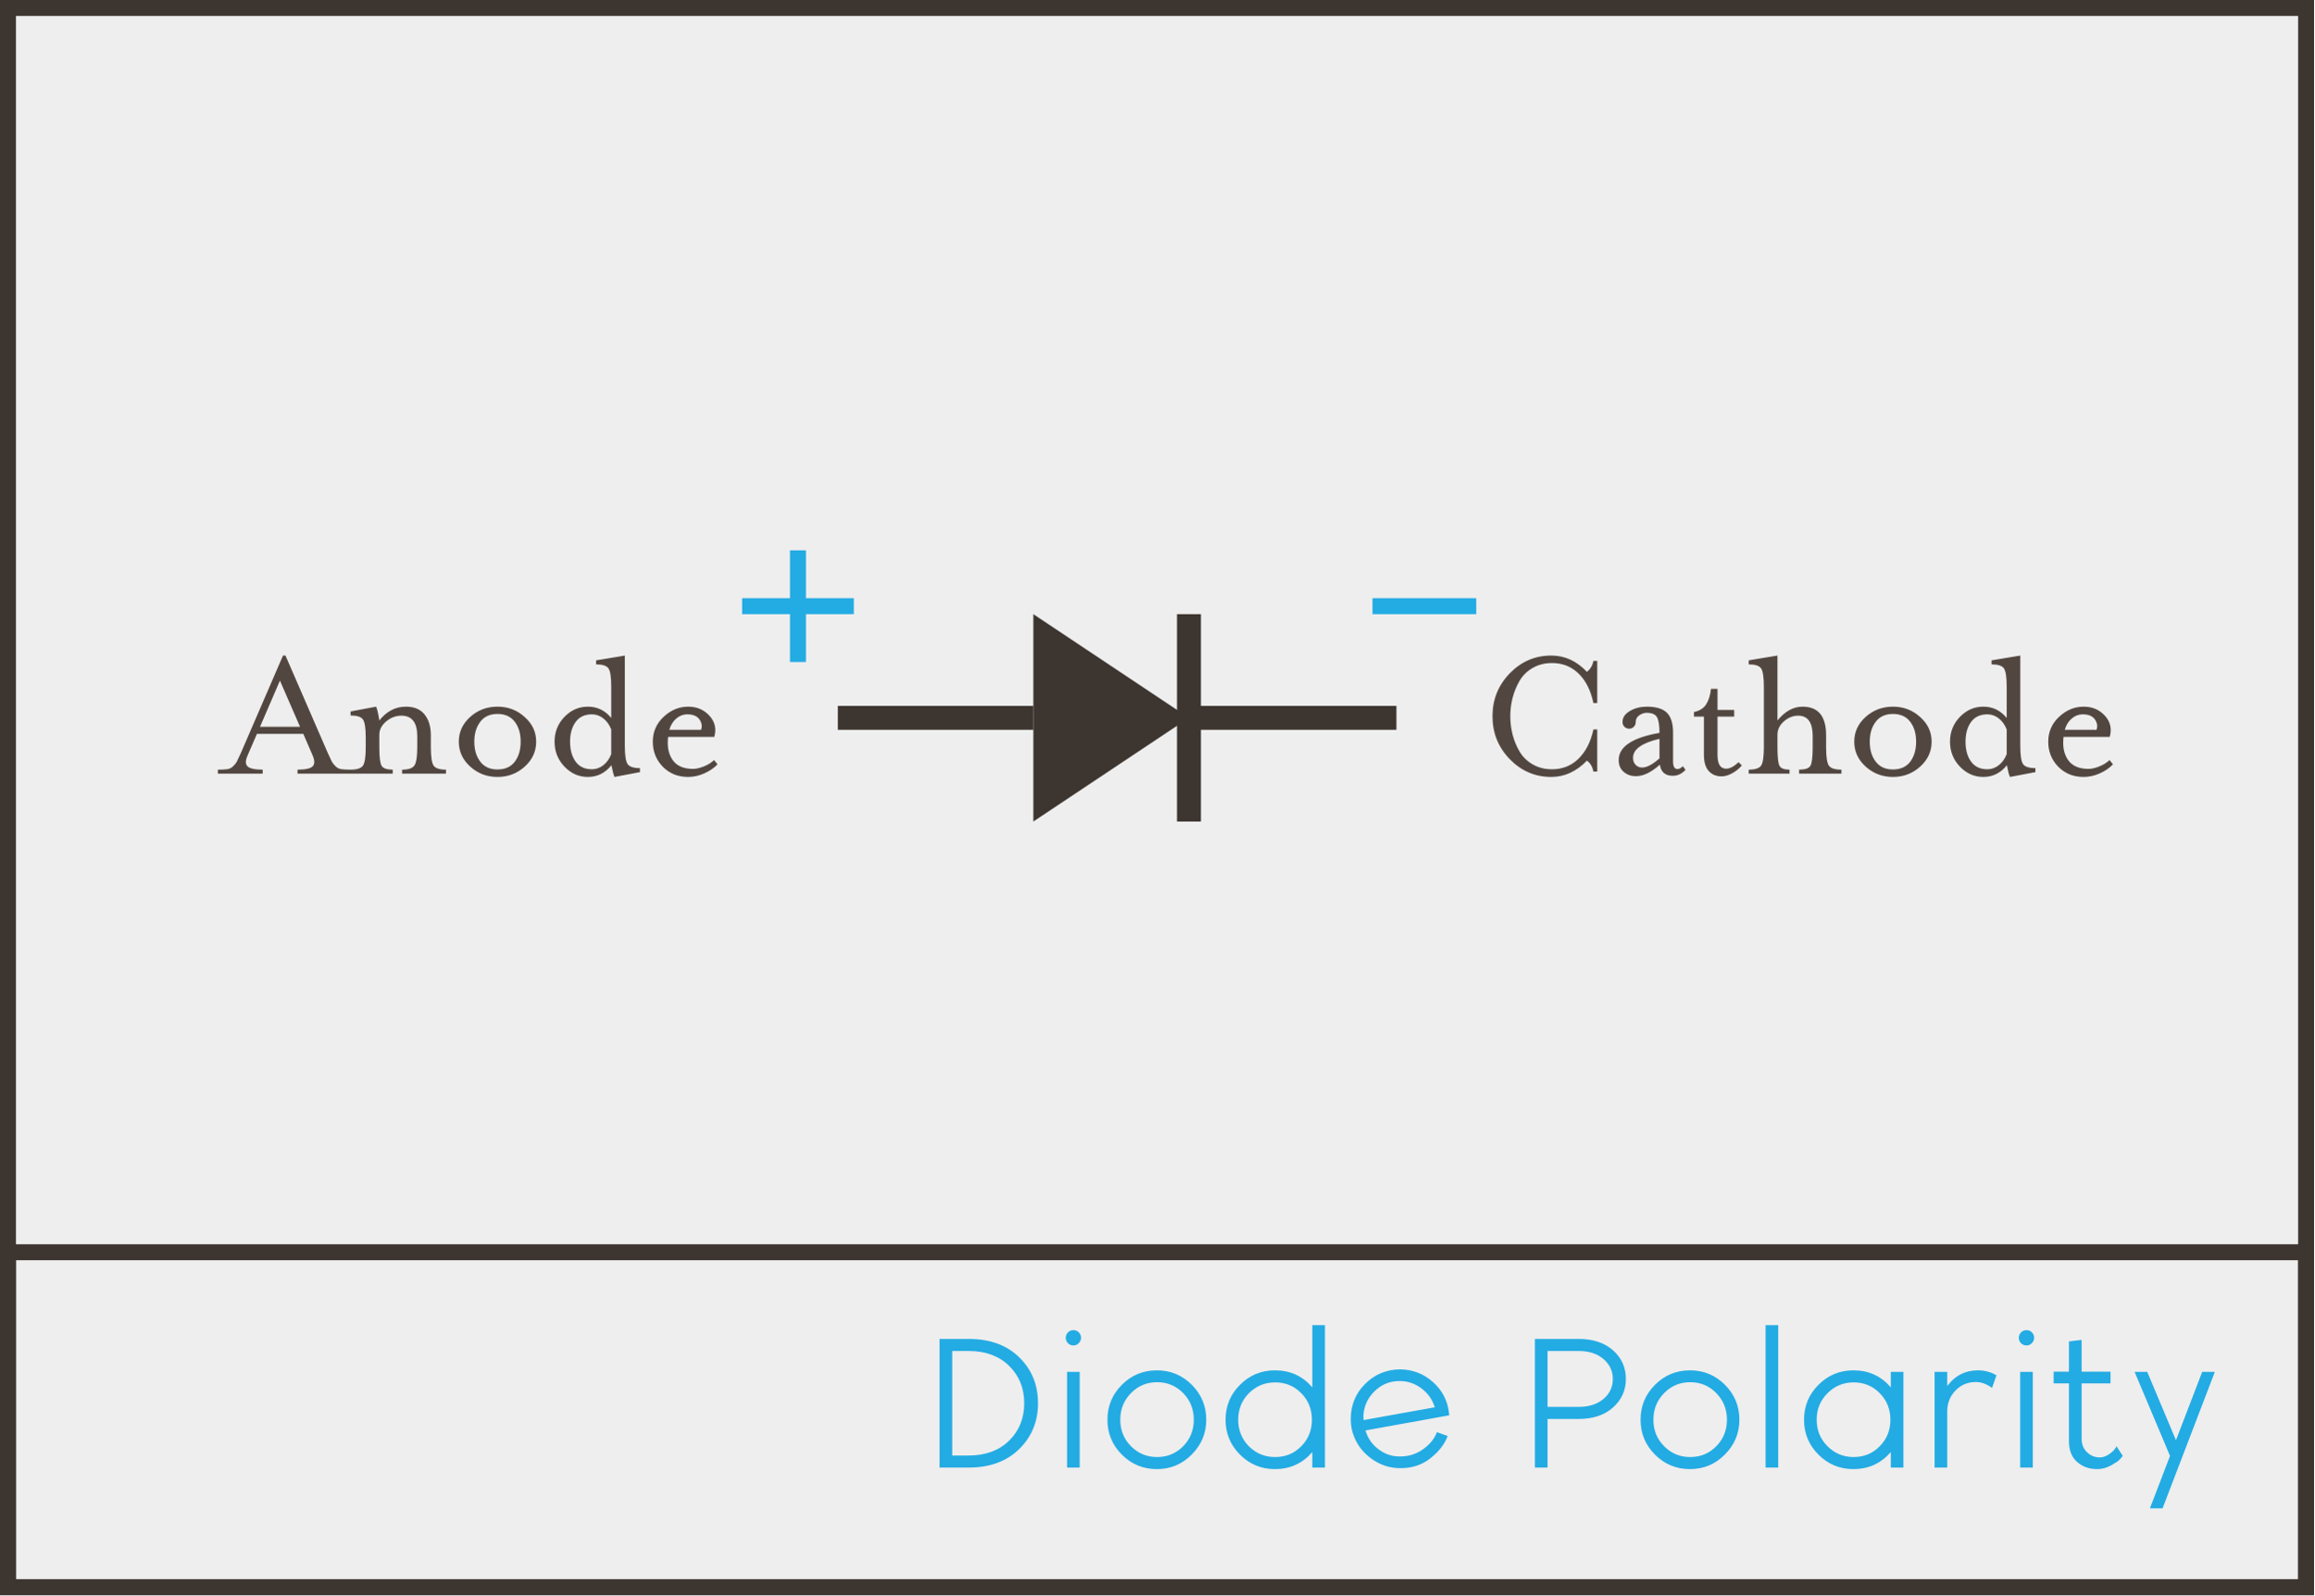
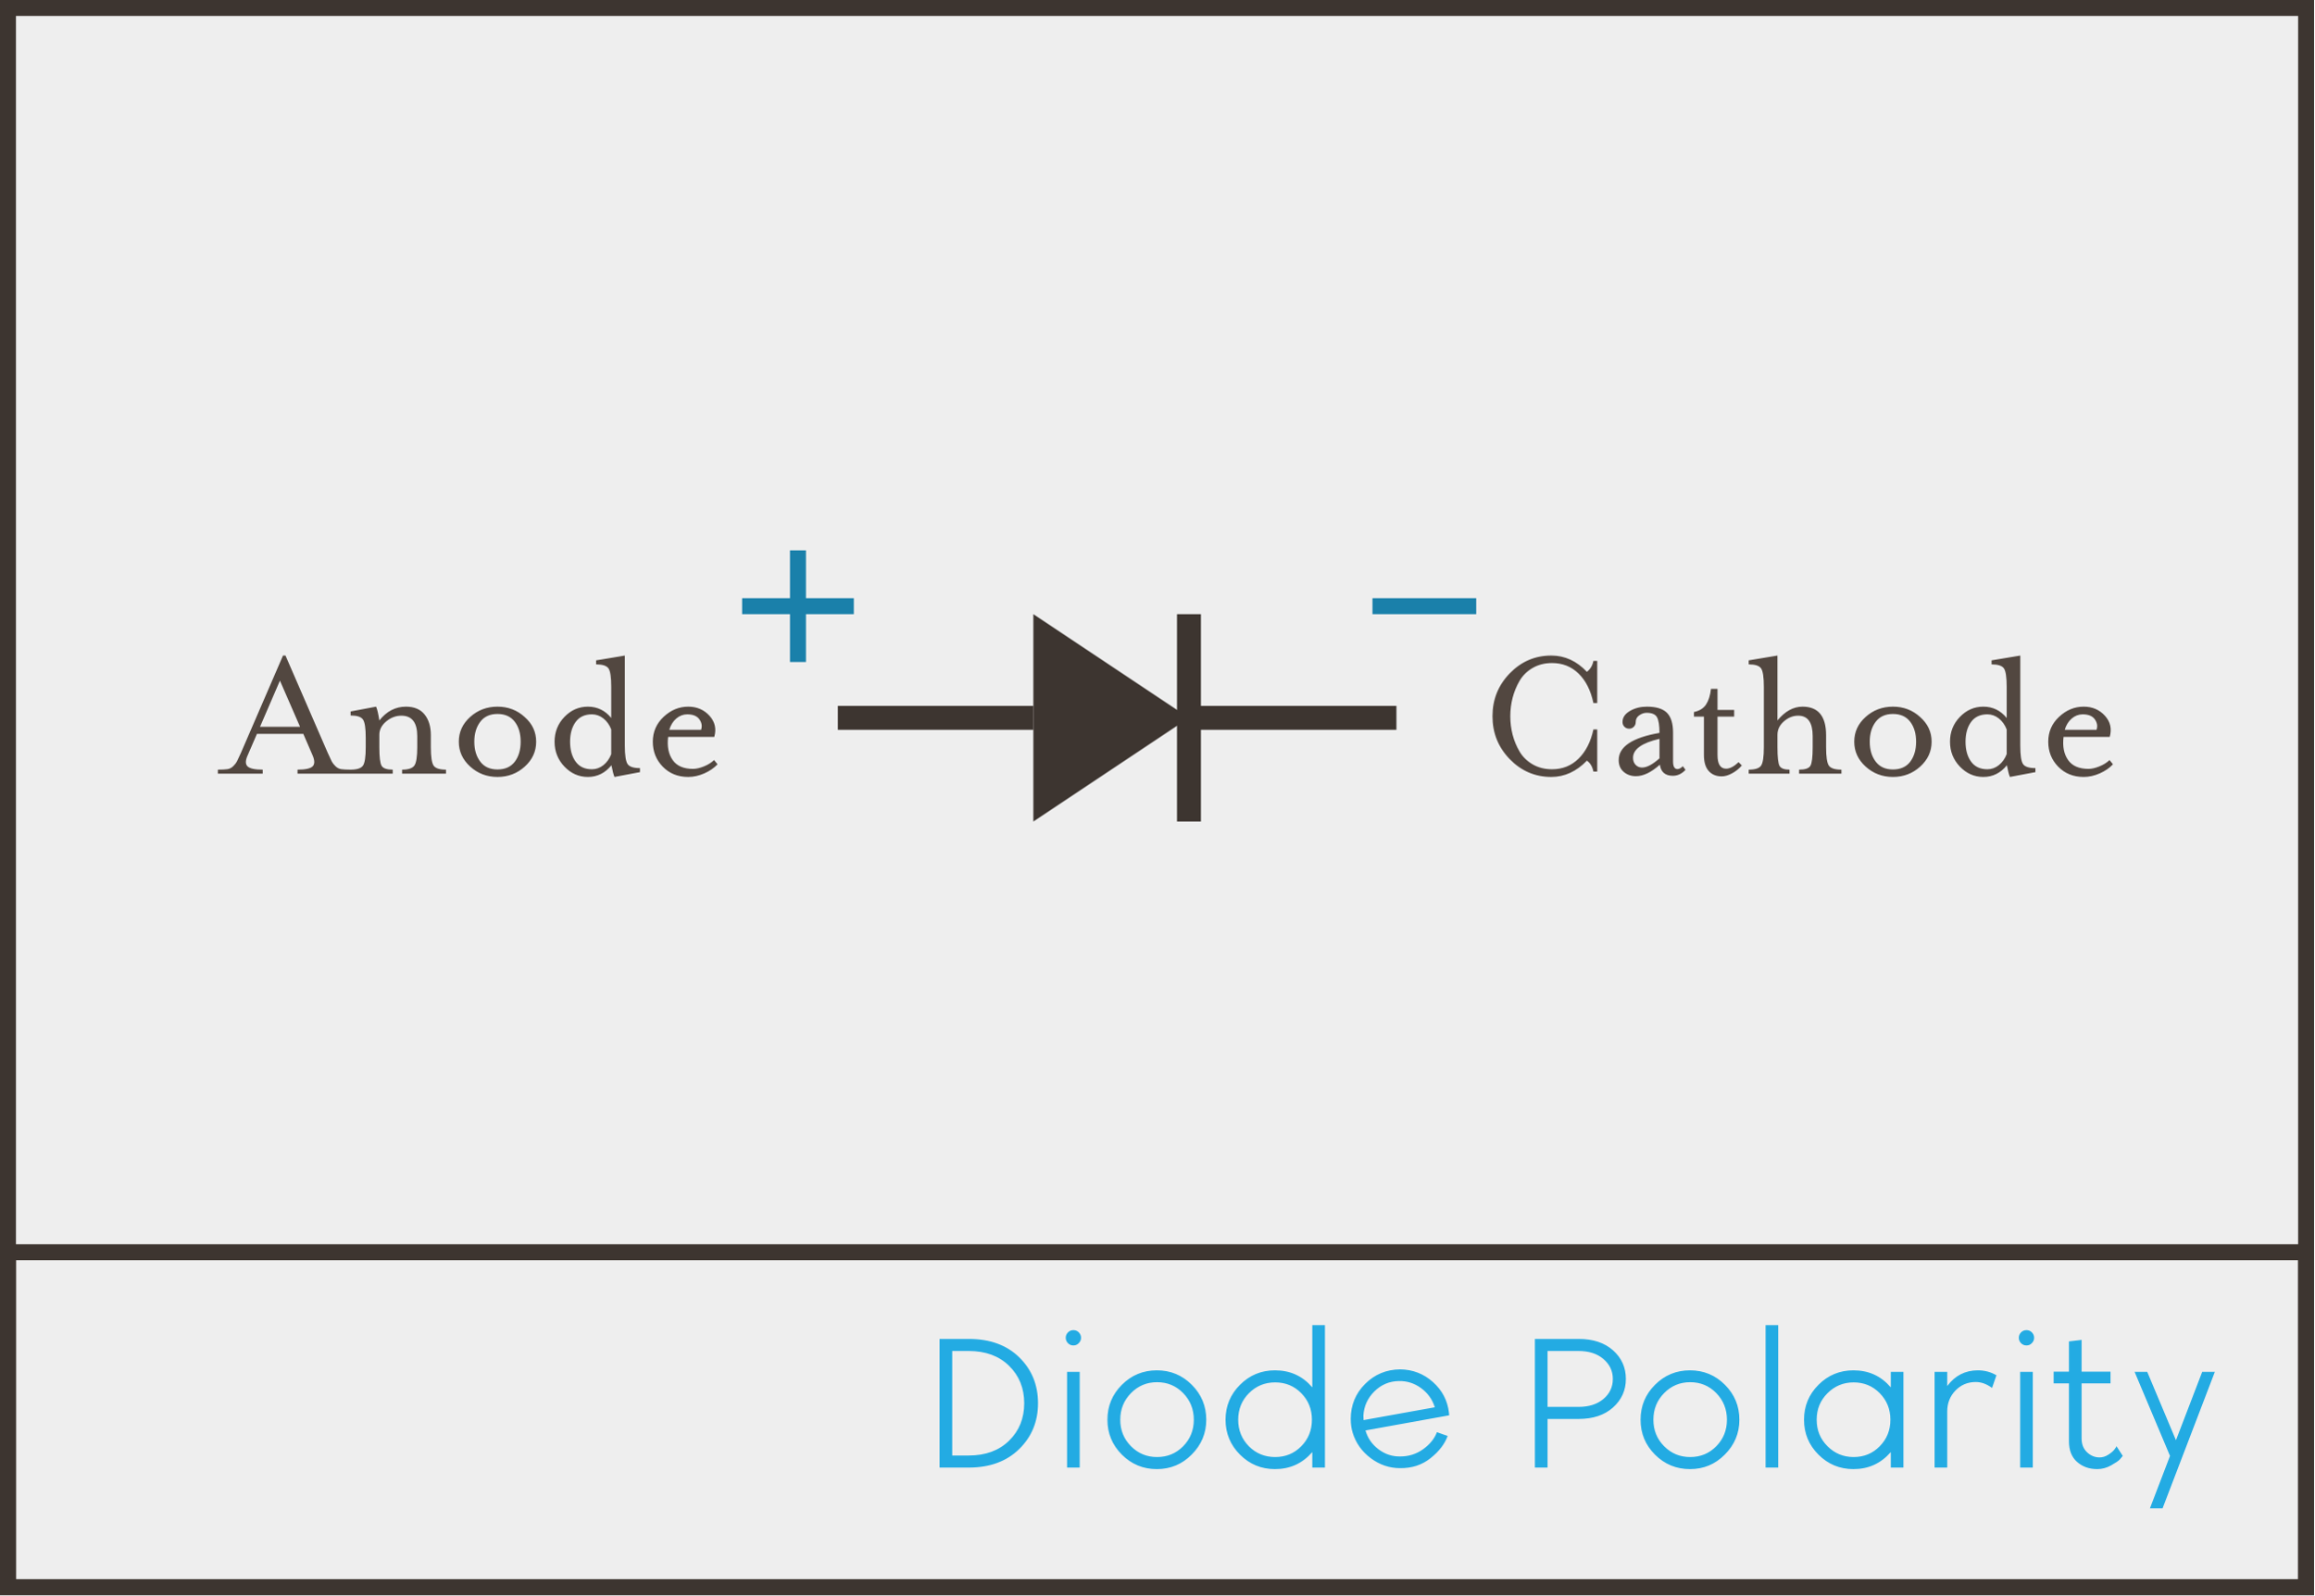
<svg xmlns="http://www.w3.org/2000/svg" width="290px" height="200px" viewBox="0 0 290 200" version="1.1">
  <g id="Diode_Polarity" stroke="none" stroke-width="1" fill="none" fill-rule="evenodd">
    <rect id="Rectangle" stroke="#3D3530" stroke-width="2" fill="#EEEEEE" x="1" y="1" width="288" height="198" />
    <g id="Title" transform="translate(0, 156)">
      <rect id="Rectangle" stroke="#3D3530" stroke-width="2" x="1" y="1" width="288" height="42" />
      <path d="M117.747,28 L117.747,11.872 L121.395,11.872 C124.051,11.872 126.163,12.64 127.731,14.176 C129.299,15.712 130.083,17.632 130.083,19.936 C130.083,22.224 129.295,24.14 127.719,25.684 C126.143,27.228 124.035,28 121.395,28 L117.747,28 Z M119.331,26.488 L121.395,26.488 C123.507,26.488 125.195,25.868 126.459,24.628 C127.723,23.388 128.355,21.824 128.355,19.936 C128.355,18.048 127.723,16.484 126.459,15.244 C125.195,14.004 123.507,13.384 121.395,13.384 L119.331,13.384 L119.331,26.488 Z M135.189,12.4 C135.013,12.592 134.789,12.688 134.517,12.688 C134.245,12.688 134.017,12.592 133.833,12.4 C133.649,12.208 133.557,11.984 133.557,11.728 C133.557,11.472 133.649,11.248 133.833,11.056 C134.017,10.864 134.245,10.768 134.517,10.768 C134.789,10.768 135.017,10.864 135.201,11.056 C135.385,11.248 135.477,11.472 135.477,11.728 C135.477,11.984 135.381,12.208 135.189,12.4 Z M133.725,28 L133.725,16 L135.309,16 L135.309,28 L133.725,28 Z M149.344,26.368 C148.144,27.584 146.688,28.192 144.976,28.192 C143.264,28.192 141.804,27.588 140.596,26.38 C139.388,25.172 138.784,23.712 138.784,22 C138.784,20.288 139.388,18.828 140.596,17.62 C141.804,16.412 143.264,15.808 144.976,15.808 C146.688,15.808 148.148,16.412 149.356,17.62 C150.564,18.828 151.168,20.288 151.168,22 C151.168,23.696 150.56,25.152 149.344,26.368 Z M145,26.68 C146.296,26.68 147.388,26.228 148.276,25.324 C149.164,24.42 149.608,23.312 149.608,22 C149.608,20.688 149.164,19.576 148.276,18.664 C147.388,17.752 146.296,17.296 145,17.296 C143.72,17.296 142.632,17.752 141.736,18.664 C140.84,19.576 140.392,20.688 140.392,22 C140.392,23.312 140.84,24.42 141.736,25.324 C142.632,26.228 143.72,26.68 145,26.68 Z M164.459,10.144 L166.043,10.144 L166.043,28 L164.459,28 L164.459,26.056 C163.227,27.48 161.667,28.192 159.779,28.192 C158.067,28.192 156.607,27.588 155.399,26.38 C154.191,25.172 153.587,23.712 153.587,22 C153.587,20.288 154.191,18.828 155.399,17.62 C156.607,16.412 158.067,15.808 159.779,15.808 C161.683,15.808 163.243,16.52 164.459,17.944 L164.459,10.144 Z M156.515,25.336 C157.411,26.232 158.507,26.68 159.803,26.68 C161.099,26.68 162.191,26.228 163.079,25.324 C163.967,24.42 164.411,23.312 164.411,22 C164.411,20.688 163.967,19.58 163.079,18.676 C162.191,17.772 161.099,17.32 159.803,17.32 C158.507,17.32 157.411,17.772 156.515,18.676 C155.619,19.58 155.171,20.688 155.171,22 C155.171,23.312 155.619,24.424 156.515,25.336 Z M175.469,26.608 C176.541,26.608 177.501,26.304 178.349,25.696 C179.197,25.088 179.773,24.376 180.077,23.56 L181.421,24.04 C181.053,25.048 180.337,25.976 179.273,26.824 C178.209,27.672 176.941,28.088 175.469,28.072 C174.125,28.072 172.897,27.656 171.785,26.824 C170.673,25.992 169.917,24.928 169.517,23.632 C169.357,23.104 169.277,22.528 169.277,21.904 C169.277,20.176 169.877,18.712 171.077,17.512 C172.277,16.312 173.741,15.704 175.469,15.688 C177.037,15.704 178.405,16.232 179.573,17.272 C180.741,18.312 181.413,19.6 181.589,21.136 C181.605,21.216 181.613,21.32 181.613,21.448 L171.125,23.344 C171.397,24.304 171.941,25.092 172.757,25.708 C173.573,26.324 174.477,26.624 175.469,26.608 Z M175.325,17.152 C174.125,17.168 173.097,17.6 172.241,18.448 C171.385,19.296 170.925,20.312 170.861,21.496 C170.861,21.544 170.865,21.628 170.873,21.748 C170.881,21.868 170.885,21.968 170.885,22.048 L179.813,20.44 C179.509,19.464 178.941,18.668 178.109,18.052 C177.277,17.436 176.349,17.136 175.325,17.152 Z M192.355,28 L192.355,11.872 L197.827,11.872 C199.635,11.872 201.075,12.348 202.147,13.3 C203.219,14.252 203.755,15.448 203.755,16.888 C203.755,18.312 203.219,19.504 202.147,20.464 C201.075,21.424 199.635,21.904 197.827,21.904 L193.939,21.904 L193.939,28 L192.355,28 Z M193.939,20.392 L197.827,20.392 C199.123,20.392 200.163,20.06 200.947,19.396 C201.731,18.732 202.123,17.896 202.123,16.888 C202.123,15.896 201.731,15.064 200.947,14.392 C200.163,13.72 199.123,13.384 197.827,13.384 L193.939,13.384 L193.939,20.392 Z M216.157,26.368 C214.957,27.584 213.501,28.192 211.789,28.192 C210.077,28.192 208.617,27.588 207.409,26.38 C206.201,25.172 205.597,23.712 205.597,22 C205.597,20.288 206.201,18.828 207.409,17.62 C208.617,16.412 210.077,15.808 211.789,15.808 C213.501,15.808 214.961,16.412 216.169,17.62 C217.377,18.828 217.981,20.288 217.981,22 C217.981,23.696 217.373,25.152 216.157,26.368 Z M211.813,26.68 C213.109,26.68 214.201,26.228 215.089,25.324 C215.977,24.42 216.421,23.312 216.421,22 C216.421,20.688 215.977,19.576 215.089,18.664 C214.201,17.752 213.109,17.296 211.813,17.296 C210.533,17.296 209.445,17.752 208.549,18.664 C207.653,19.576 207.205,20.688 207.205,22 C207.205,23.312 207.653,24.42 208.549,25.324 C209.445,26.228 210.533,26.68 211.813,26.68 Z M221.264,28 L221.264,10.144 L222.848,10.144 L222.848,28 L221.264,28 Z M236.955,16 L238.539,16 L238.539,28 L236.955,28 L236.955,26.056 C235.723,27.48 234.163,28.192 232.275,28.192 C230.563,28.192 229.103,27.588 227.895,26.38 C226.687,25.172 226.083,23.712 226.083,22 C226.083,20.288 226.687,18.828 227.895,17.62 C229.103,16.412 230.563,15.808 232.275,15.808 C234.179,15.808 235.739,16.52 236.955,17.944 L236.955,16 Z M232.299,26.68 C233.595,26.68 234.687,26.228 235.575,25.324 C236.463,24.42 236.907,23.312 236.907,22 C236.907,20.688 236.463,19.58 235.575,18.676 C234.687,17.772 233.595,17.32 232.299,17.32 C231.019,17.32 229.927,17.772 229.023,18.676 C228.119,19.58 227.667,20.688 227.667,22 C227.667,23.312 228.119,24.42 229.023,25.324 C229.927,26.228 231.019,26.68 232.299,26.68 Z M247.869,15.808 C248.717,15.808 249.493,16.016 250.197,16.432 L249.645,18.016 C248.973,17.52 248.293,17.272 247.605,17.272 C246.597,17.272 245.749,17.628 245.061,18.34 C244.373,19.052 244.029,19.928 244.029,20.968 L244.029,28 L242.445,28 L242.445,16 L244.029,16 L244.029,17.776 C245.005,16.464 246.285,15.808 247.869,15.808 Z M254.632,12.4 C254.456,12.592 254.232,12.688 253.96,12.688 C253.688,12.688 253.46,12.592 253.276,12.4 C253.092,12.208 253,11.984 253,11.728 C253,11.472 253.092,11.248 253.276,11.056 C253.46,10.864 253.688,10.768 253.96,10.768 C254.232,10.768 254.46,10.864 254.644,11.056 C254.828,11.248 254.92,11.472 254.92,11.728 C254.92,11.984 254.824,12.208 254.632,12.4 Z M253.168,28 L253.168,16 L254.752,16 L254.752,28 L253.168,28 Z M265.235,25.312 L266.027,26.536 C265.931,26.664 265.803,26.816 265.643,26.992 C265.483,27.168 265.123,27.412 264.563,27.724 C264.003,28.036 263.427,28.192 262.835,28.192 C261.827,28.192 260.983,27.892 260.303,27.292 C259.623,26.692 259.283,25.824 259.283,24.688 L259.283,17.44 L257.363,17.44 L257.363,15.976 L259.283,15.976 L259.283,12.184 L260.867,11.992 L260.867,15.976 L264.491,15.976 L264.491,17.44 L260.867,17.44 L260.867,24.328 C260.867,25.064 261.095,25.648 261.551,26.08 C262.007,26.512 262.531,26.728 263.123,26.728 C263.491,26.728 263.851,26.616 264.203,26.392 C264.555,26.168 264.815,25.948 264.983,25.732 C265.151,25.516 265.235,25.376 265.235,25.312 Z M275.981,16 L277.565,16 L271.013,33.112 L269.429,33.112 L271.949,26.536 L267.509,16 L269.093,16 L272.693,24.568 L275.981,16 Z" id="Diode-Polarity-Copy" fill="#23ABE3" />
    </g>
    <g id="Illustration" transform="translate(27, 69)">
      <g id="Diode" transform="translate(78, 8)">
        <polygon id="Path-2" fill="#3D3530" points="24.5 0 44 13 24.5 26" />
        <path d="M44,13 L70,13" id="Path-2-Copy" stroke="#3D3530" stroke-width="3" />
        <path d="M44,7.10542736e-15 L44,26" id="Path-4-Copy" stroke="#3D3530" stroke-width="3" />
        <path d="M0,13 L24.5,13" id="Path-3" stroke="#3D3530" stroke-width="3" />
      </g>
      <g id="Lables">
-         <path d="M72,6 L72,0 L74,0 L74,6 L80,6 L80,8 L74,8 L74,14 L72,14 L72,8 L66,8 L66,6 L72,6 Z" id="Combined-Shape" fill="#23ABE3" />
-         <rect id="Rectangle" fill="#23ABE3" x="145" y="6" width="13" height="2" />
+         <path d="M72,6 L72,0 L74,0 L74,6 L80,6 L80,8 L74,8 L74,14 L72,14 L72,8 L66,8 L66,6 L72,6 Z" id="Combined-Shape" fill="#1A80AA" />
+         <rect id="Rectangle" fill="#1A80AA" x="145" y="6" width="13" height="2" />
        <path d="M5.2,23.008 L4.048,25.672 C3.744,26.328 3.732,26.796 4.012,27.076 C4.292,27.356 4.928,27.496 5.92,27.496 L5.92,28 L0.304,28 L0.304,27.496 C0.816,27.496 1.212,27.476 1.492,27.436 C1.772,27.396 2.02,27.268 2.236,27.052 C2.452,26.836 2.604,26.64 2.692,26.464 C2.78,26.288 2.944,25.936 3.184,25.408 L8.464,13.192 L8.776,13.192 L14.08,25.408 C14.32,25.936 14.484,26.288 14.572,26.464 C14.66,26.64 14.812,26.836 15.028,27.052 C15.244,27.268 15.488,27.396 15.76,27.436 C16.032,27.476 16.424,27.496 16.936,27.496 L16.936,28 L10.288,28 L10.288,27.496 C11.28,27.496 11.912,27.356 12.184,27.076 C12.456,26.796 12.448,26.328 12.16,25.672 L11.008,23.008 L5.2,23.008 Z M10.6,22.12 L8.08,16.336 L5.584,22.12 L10.6,22.12 Z M20.536,21.328 C21.448,20.176 22.56,19.6 23.872,19.6 C24.912,19.6 25.692,19.928 26.212,20.584 C26.732,21.24 26.992,22.104 26.992,23.176 L26.992,24.688 C26.992,25.888 27.108,26.656 27.34,26.992 C27.572,27.328 28.088,27.496 28.888,27.496 L28.888,28 L23.392,28 L23.392,27.496 C24.176,27.496 24.688,27.324 24.928,26.98 C25.168,26.636 25.288,25.872 25.288,24.688 L25.288,23.296 C25.288,21.584 24.624,20.728 23.296,20.728 C22.608,20.728 21.976,20.968 21.4,21.448 C20.824,21.928 20.536,22.488 20.536,23.128 L20.536,24.688 C20.536,25.92 20.632,26.696 20.824,27.016 C21.016,27.336 21.48,27.496 22.216,27.496 L22.216,28 L16.936,28 L16.936,27.496 C17.736,27.496 18.252,27.328 18.484,26.992 C18.716,26.656 18.832,25.888 18.832,24.688 L18.832,23.488 C18.832,22.304 18.716,21.544 18.484,21.208 C18.252,20.872 17.736,20.704 16.936,20.704 L16.936,20.2 L20.128,19.6 C20.272,19.904 20.408,20.48 20.536,21.328 Z M38.752,20.896 C39.712,21.744 40.192,22.776 40.192,23.992 C40.192,25.208 39.716,26.248 38.764,27.112 C37.812,27.976 36.672,28.408 35.344,28.408 C34.016,28.408 32.876,27.976 31.924,27.112 C30.972,26.248 30.496,25.208 30.496,23.992 C30.496,22.776 30.972,21.74 31.924,20.884 C32.876,20.028 34.016,19.6 35.344,19.6 C36.672,19.6 37.808,20.032 38.752,20.896 Z M37.504,26.512 C38,25.856 38.248,25.016 38.248,23.992 C38.248,22.968 38,22.132 37.504,21.484 C37.008,20.836 36.288,20.512 35.344,20.512 C34.4,20.512 33.68,20.84 33.184,21.496 C32.688,22.152 32.44,22.984 32.44,23.992 C32.44,25 32.688,25.832 33.184,26.488 C33.68,27.144 34.4,27.472 35.344,27.472 C36.288,27.472 37.008,27.152 37.504,26.512 Z M49.6,25.552 L49.6,22.456 C49.376,21.88 49.048,21.42 48.616,21.076 C48.184,20.732 47.704,20.56 47.176,20.56 C46.28,20.56 45.6,20.88 45.136,21.52 C44.672,22.16 44.44,22.984 44.44,23.992 C44.44,25.016 44.672,25.848 45.136,26.488 C45.6,27.128 46.28,27.448 47.176,27.448 C47.704,27.448 48.184,27.276 48.616,26.932 C49.048,26.588 49.376,26.128 49.6,25.552 Z M49.6,21.016 L49.6,17.104 C49.6,15.904 49.484,15.136 49.252,14.8 C49.02,14.464 48.504,14.296 47.704,14.296 L47.704,13.792 L51.304,13.192 L51.304,24.496 C51.304,25.696 51.42,26.464 51.652,26.8 C51.884,27.136 52.4,27.304 53.2,27.304 L53.2,27.808 L50.008,28.408 C49.896,28.168 49.768,27.68 49.624,26.944 C48.84,27.92 47.856,28.408 46.672,28.408 C45.536,28.408 44.556,27.976 43.732,27.112 C42.908,26.248 42.496,25.208 42.496,23.992 C42.496,22.776 42.908,21.74 43.732,20.884 C44.556,20.028 45.536,19.6 46.672,19.6 C47.856,19.6 48.832,20.072 49.6,21.016 Z M56.872,22.504 L60.856,22.504 C61.016,22.056 60.948,21.62 60.652,21.196 C60.356,20.772 59.848,20.56 59.128,20.56 C58.616,20.56 58.156,20.736 57.748,21.088 C57.34,21.44 57.048,21.912 56.872,22.504 Z M56.728,23.392 C56.584,24.576 56.772,25.54 57.292,26.284 C57.812,27.028 58.664,27.4 59.848,27.4 C60.248,27.4 60.704,27.296 61.216,27.088 C61.728,26.88 62.152,26.616 62.488,26.296 L62.92,26.824 C62.488,27.288 61.936,27.668 61.264,27.964 C60.592,28.26 59.92,28.408 59.248,28.408 C57.952,28.408 56.888,27.98 56.056,27.124 C55.224,26.268 54.808,25.224 54.808,23.992 C54.808,22.76 55.26,21.72 56.164,20.872 C57.068,20.024 58.096,19.6 59.248,19.6 C60.336,19.6 61.224,19.98 61.912,20.74 C62.6,21.5 62.8,22.384 62.512,23.392 L56.728,23.392 Z" id="Anode-Copy" fill="#524740" />
        <path d="M173.168,27.736 L172.688,27.736 C172.56,27.112 172.288,26.656 171.872,26.368 C170.56,27.728 169.072,28.408 167.408,28.408 C165.376,28.408 163.64,27.664 162.2,26.176 C160.76,24.688 160.04,22.896 160.04,20.8 C160.04,18.704 160.76,16.912 162.2,15.424 C163.64,13.936 165.376,13.192 167.408,13.192 C169.104,13.192 170.592,13.872 171.872,15.232 C172.304,14.896 172.576,14.44 172.688,13.864 L173.168,13.864 L173.168,19.144 L172.688,19.144 C172.352,17.56 171.732,16.328 170.828,15.448 C169.924,14.568 168.816,14.128 167.504,14.128 C166.592,14.128 165.784,14.332 165.08,14.74 C164.376,15.148 163.828,15.688 163.436,16.36 C163.044,17.032 162.752,17.744 162.56,18.496 C162.368,19.248 162.272,20.016 162.272,20.8 C162.272,21.584 162.368,22.352 162.56,23.104 C162.752,23.856 163.044,24.564 163.436,25.228 C163.828,25.892 164.376,26.428 165.08,26.836 C165.784,27.244 166.592,27.448 167.504,27.448 C168.816,27.448 169.924,27.004 170.828,26.116 C171.732,25.228 172.352,24.008 172.688,22.456 L173.168,22.456 L173.168,27.736 Z M184.232,27.52 C183.768,28.016 183.24,28.264 182.648,28.264 C181.688,28.264 181.144,27.8 181.016,26.872 C179.944,27.832 178.944,28.312 178.016,28.312 C177.408,28.312 176.896,28.132 176.48,27.772 C176.064,27.412 175.856,26.92 175.856,26.296 C175.856,24.616 177.56,23.48 180.968,22.888 C180.968,21.944 180.864,21.288 180.656,20.92 C180.448,20.552 180.016,20.368 179.36,20.368 C179.04,20.368 178.732,20.472 178.436,20.68 C178.14,20.888 177.992,21.168 177.992,21.52 C177.992,21.76 177.912,21.96 177.752,22.12 C177.592,22.28 177.4,22.36 177.176,22.36 C176.936,22.36 176.736,22.28 176.576,22.12 C176.416,21.96 176.336,21.76 176.336,21.52 C176.336,20.96 176.644,20.5 177.26,20.14 C177.876,19.78 178.584,19.6 179.384,19.6 C180.552,19.6 181.392,19.856 181.904,20.368 C182.416,20.88 182.672,21.712 182.672,22.864 L182.672,26.488 C182.672,27.112 182.856,27.424 183.224,27.424 C183.432,27.424 183.656,27.304 183.896,27.064 L184.232,27.52 Z M180.968,26.08 L180.968,23.632 C178.76,24.144 177.656,24.936 177.656,26.008 C177.656,26.376 177.764,26.672 177.98,26.896 C178.196,27.12 178.464,27.232 178.784,27.232 C179.376,27.232 180.104,26.848 180.968,26.08 Z M186.536,20.848 L185.288,20.848 L185.288,20.272 C185.976,20.128 186.48,19.816 186.8,19.336 C187.12,18.856 187.328,18.2 187.424,17.368 L188.24,17.368 L188.24,20.008 L190.328,20.008 L190.328,20.848 L188.24,20.848 L188.24,25.648 C188.24,26.8 188.6,27.376 189.32,27.376 C189.784,27.376 190.304,27.104 190.88,26.56 L191.288,26.968 C190.952,27.368 190.548,27.696 190.076,27.952 C189.604,28.208 189.168,28.336 188.768,28.336 C188.08,28.336 187.536,28.112 187.136,27.664 C186.736,27.216 186.536,26.544 186.536,25.648 L186.536,20.848 Z M203.768,28 L198.464,28 L198.464,27.496 C199.216,27.496 199.688,27.336 199.88,27.016 C200.072,26.696 200.168,25.92 200.168,24.688 L200.168,23.296 C200.168,21.584 199.56,20.728 198.344,20.728 C197.704,20.728 197.112,20.964 196.568,21.436 C196.024,21.908 195.752,22.472 195.752,23.128 L195.752,24.688 C195.752,25.936 195.84,26.716 196.016,27.028 C196.192,27.34 196.608,27.496 197.264,27.496 L197.264,28 L192.152,28 L192.152,27.496 C192.952,27.496 193.468,27.328 193.7,26.992 C193.932,26.656 194.048,25.888 194.048,24.688 L194.048,17.104 C194.048,15.904 193.932,15.136 193.7,14.8 C193.468,14.464 192.952,14.296 192.152,14.296 L192.152,13.792 L195.752,13.192 L195.752,21.328 C196.696,20.176 197.744,19.6 198.896,19.6 C200.864,19.6 201.848,20.792 201.848,23.176 L201.848,24.688 C201.848,25.888 201.964,26.656 202.196,26.992 C202.428,27.328 202.952,27.496 203.768,27.496 L203.768,28 Z M213.632,20.896 C214.592,21.744 215.072,22.776 215.072,23.992 C215.072,25.208 214.596,26.248 213.644,27.112 C212.692,27.976 211.552,28.408 210.224,28.408 C208.896,28.408 207.756,27.976 206.804,27.112 C205.852,26.248 205.376,25.208 205.376,23.992 C205.376,22.776 205.852,21.74 206.804,20.884 C207.756,20.028 208.896,19.6 210.224,19.6 C211.552,19.6 212.688,20.032 213.632,20.896 Z M212.384,26.512 C212.88,25.856 213.128,25.016 213.128,23.992 C213.128,22.968 212.88,22.132 212.384,21.484 C211.888,20.836 211.168,20.512 210.224,20.512 C209.28,20.512 208.56,20.84 208.064,21.496 C207.568,22.152 207.32,22.984 207.32,23.992 C207.32,25 207.568,25.832 208.064,26.488 C208.56,27.144 209.28,27.472 210.224,27.472 C211.168,27.472 211.888,27.152 212.384,26.512 Z M224.48,25.552 L224.48,22.456 C224.256,21.88 223.928,21.42 223.496,21.076 C223.064,20.732 222.584,20.56 222.056,20.56 C221.16,20.56 220.48,20.88 220.016,21.52 C219.552,22.16 219.32,22.984 219.32,23.992 C219.32,25.016 219.552,25.848 220.016,26.488 C220.48,27.128 221.16,27.448 222.056,27.448 C222.584,27.448 223.064,27.276 223.496,26.932 C223.928,26.588 224.256,26.128 224.48,25.552 Z M224.48,21.016 L224.48,17.104 C224.48,15.904 224.364,15.136 224.132,14.8 C223.9,14.464 223.384,14.296 222.584,14.296 L222.584,13.792 L226.184,13.192 L226.184,24.496 C226.184,25.696 226.3,26.464 226.532,26.8 C226.764,27.136 227.28,27.304 228.08,27.304 L228.08,27.808 L224.888,28.408 C224.776,28.168 224.648,27.68 224.504,26.944 C223.72,27.92 222.736,28.408 221.552,28.408 C220.416,28.408 219.436,27.976 218.612,27.112 C217.788,26.248 217.376,25.208 217.376,23.992 C217.376,22.776 217.788,21.74 218.612,20.884 C219.436,20.028 220.416,19.6 221.552,19.6 C222.736,19.6 223.712,20.072 224.48,21.016 Z M231.752,22.504 L235.736,22.504 C235.896,22.056 235.828,21.62 235.532,21.196 C235.236,20.772 234.728,20.56 234.008,20.56 C233.496,20.56 233.036,20.736 232.628,21.088 C232.22,21.44 231.928,21.912 231.752,22.504 Z M231.608,23.392 C231.464,24.576 231.652,25.54 232.172,26.284 C232.692,27.028 233.544,27.4 234.728,27.4 C235.128,27.4 235.584,27.296 236.096,27.088 C236.608,26.88 237.032,26.616 237.368,26.296 L237.8,26.824 C237.368,27.288 236.816,27.668 236.144,27.964 C235.472,28.26 234.8,28.408 234.128,28.408 C232.832,28.408 231.768,27.98 230.936,27.124 C230.104,26.268 229.688,25.224 229.688,23.992 C229.688,22.76 230.14,21.72 231.044,20.872 C231.948,20.024 232.976,19.6 234.128,19.6 C235.216,19.6 236.104,19.98 236.792,20.74 C237.48,21.5 237.68,22.384 237.392,23.392 L231.608,23.392 Z" id="Cathode-Copy" fill="#524740" />
      </g>
    </g>
  </g>
</svg>
